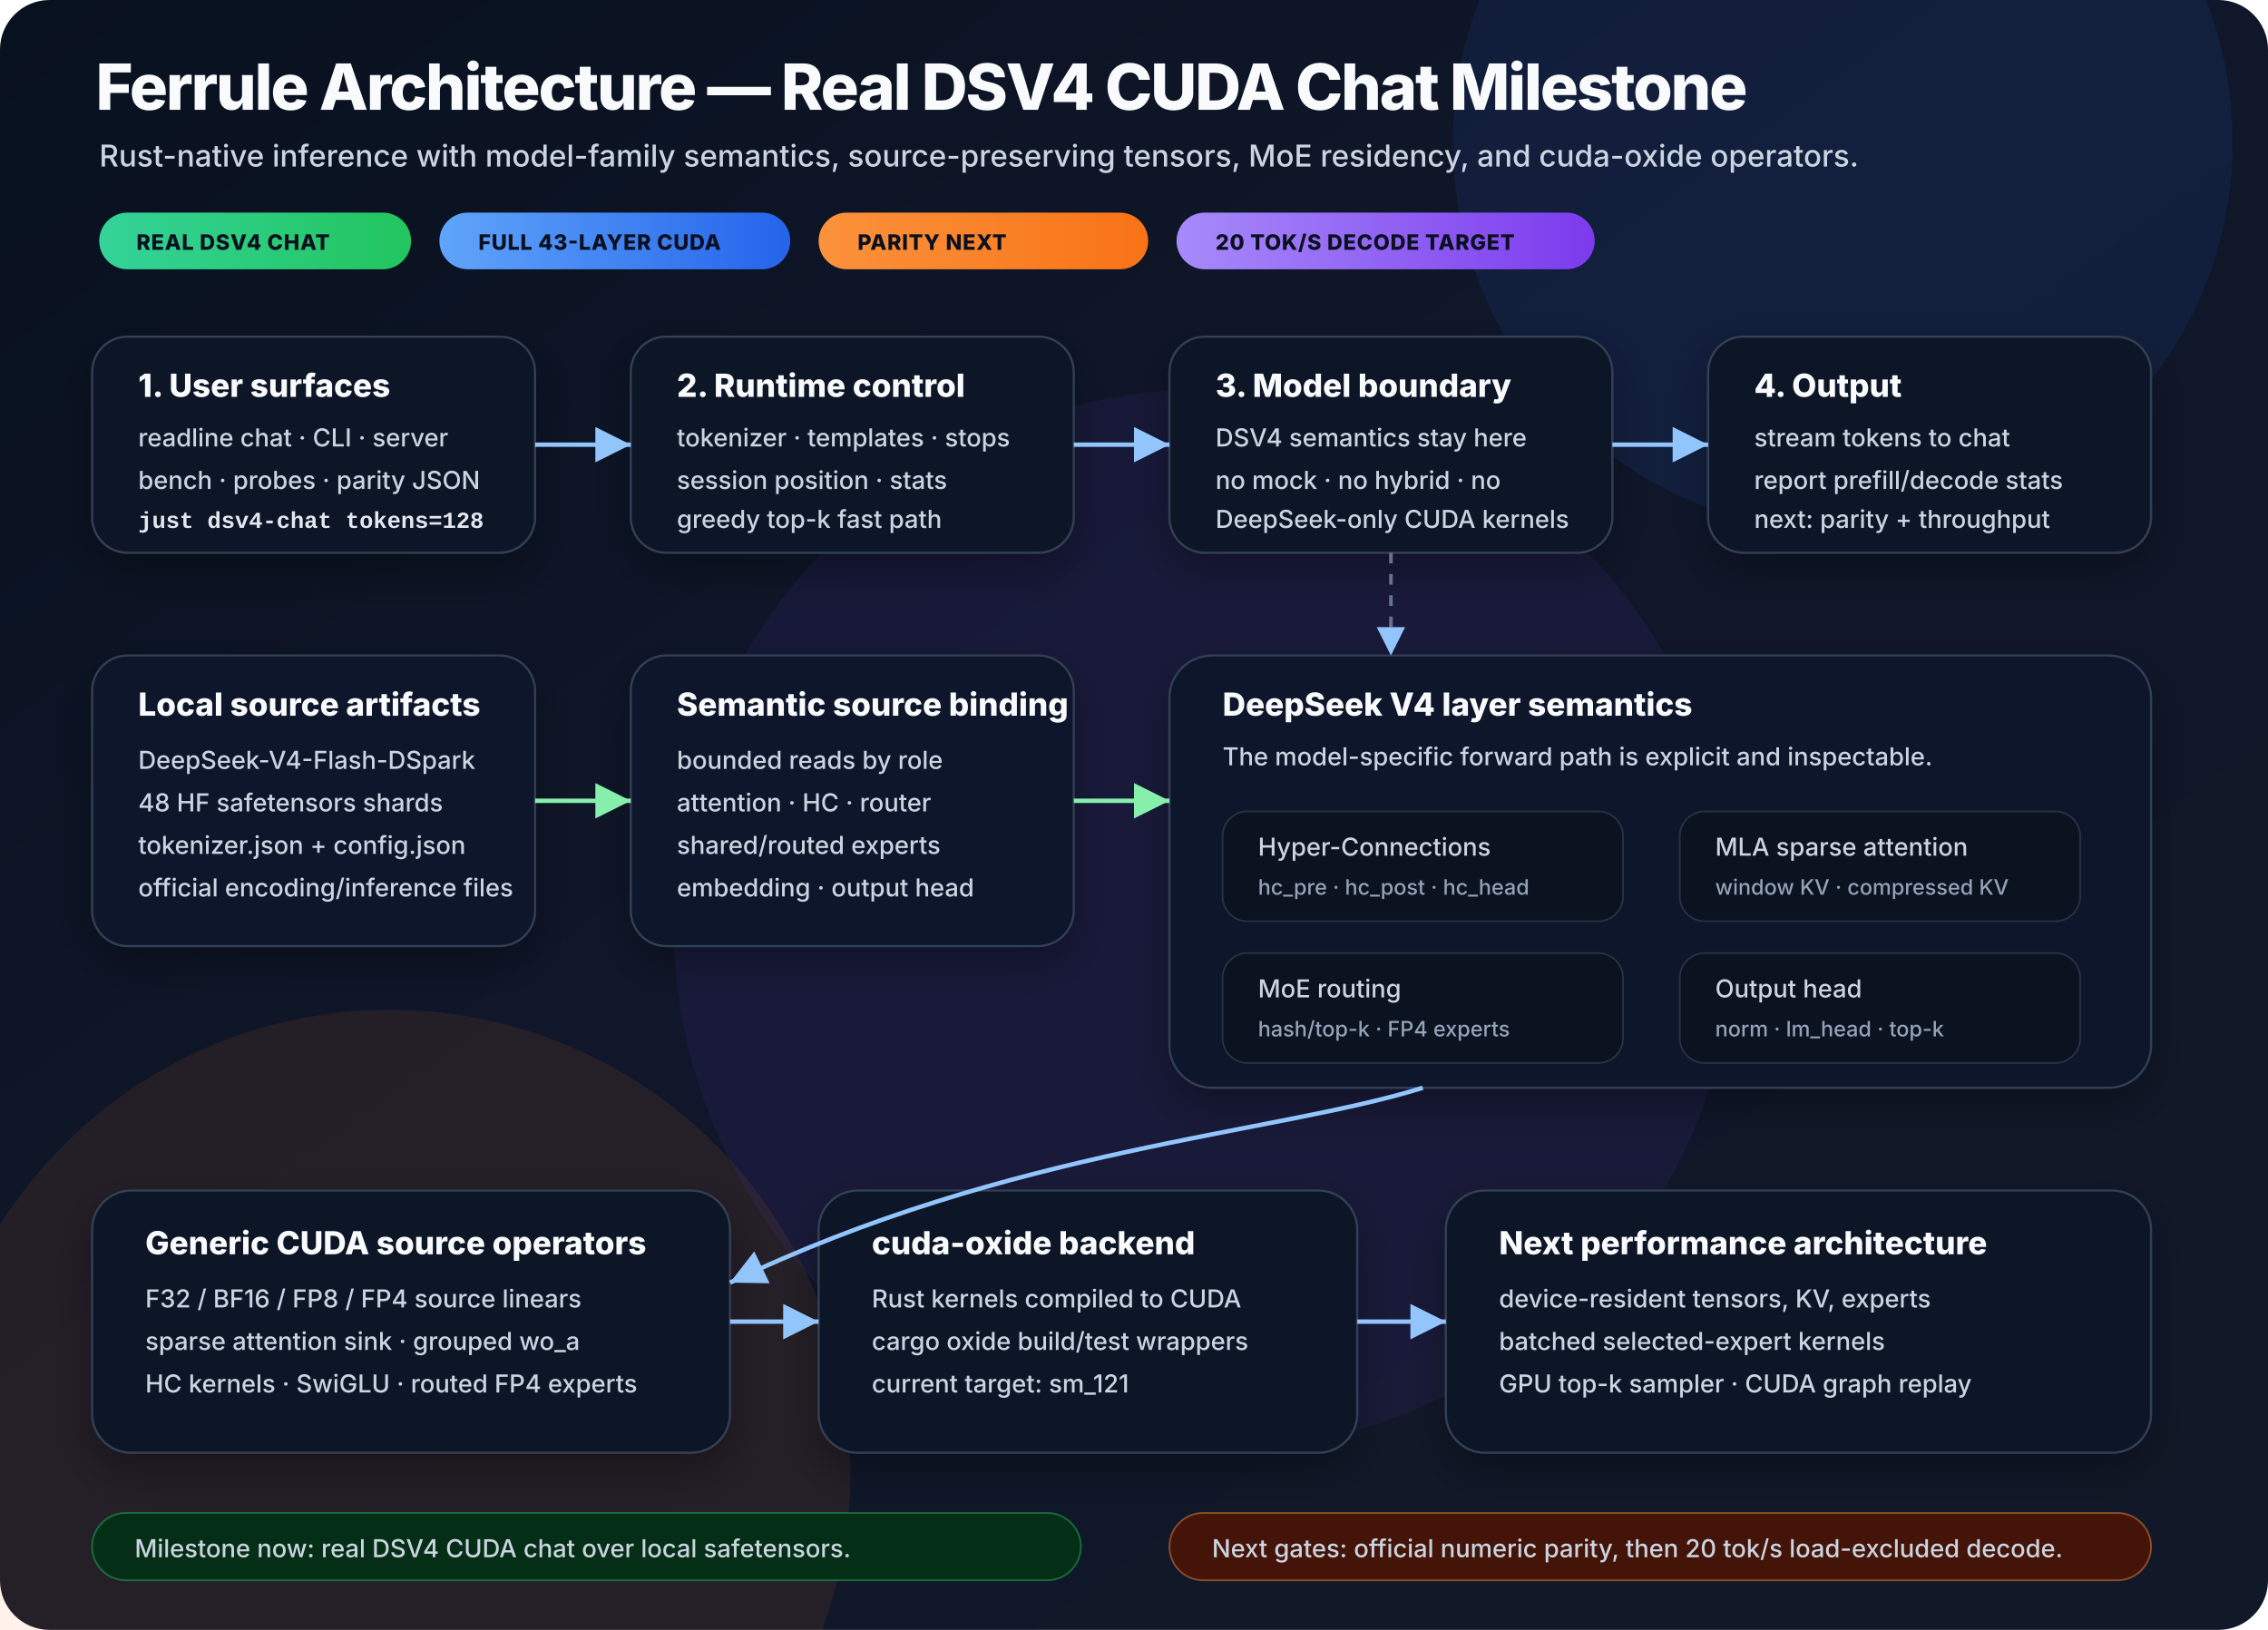
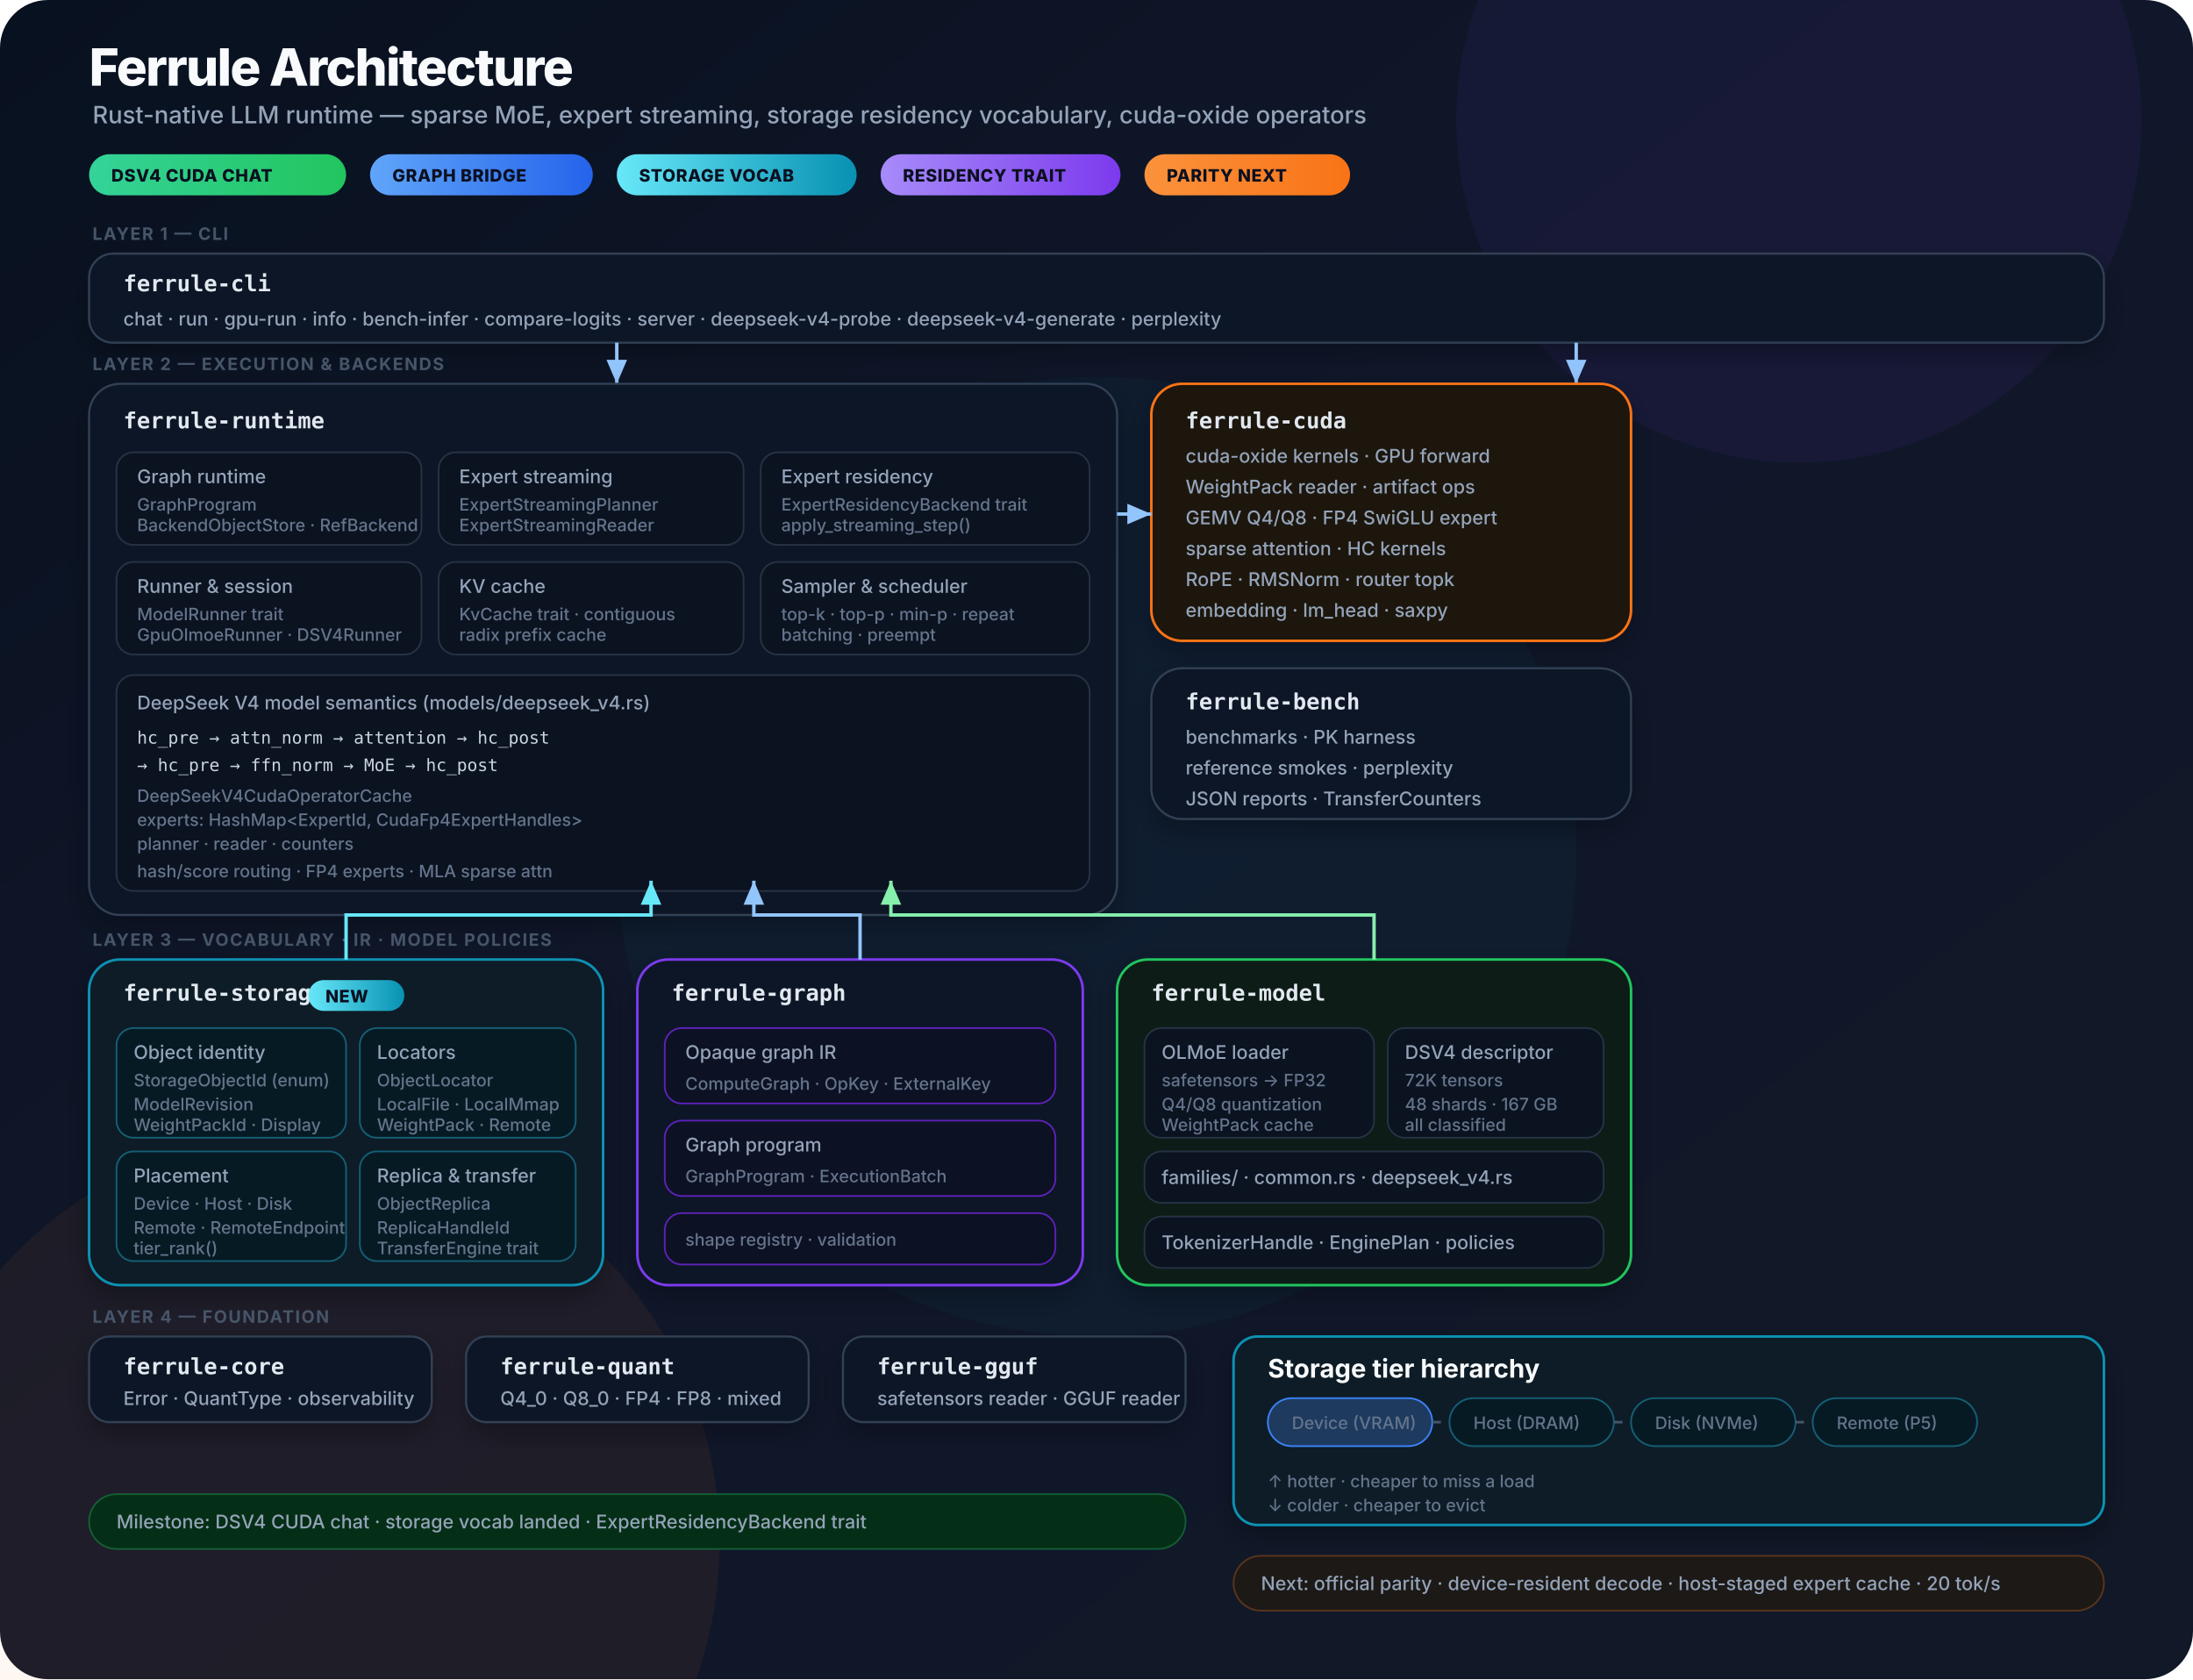
- <svg xmlns="http://www.w3.org/2000/svg" width="1280" height="920" viewBox="0 0 1280 920" role="img" aria-labelledby="title desc">
+ <svg xmlns="http://www.w3.org/2000/svg" width="1280" height="980" viewBox="0 0 1280 980" role="img" aria-labelledby="title desc">
  <defs>
    <linearGradient id="bg" x1="0" x2="1" y1="0" y2="1">
      <stop offset="0" stop-color="#08111f" />
      <stop offset="0.45" stop-color="#10172a" />
      <stop offset="1" stop-color="#111827" />
    </linearGradient>
    <linearGradient id="orange" x1="0" x2="1">
      <stop offset="0" stop-color="#fb923c" />
      <stop offset="1" stop-color="#f97316" />
    </linearGradient>
    <linearGradient id="green" x1="0" x2="1">
      <stop offset="0" stop-color="#34d399" />
      <stop offset="1" stop-color="#22c55e" />
    </linearGradient>
    <linearGradient id="blue" x1="0" x2="1">
      <stop offset="0" stop-color="#60a5fa" />
      <stop offset="1" stop-color="#2563eb" />
    </linearGradient>
    <linearGradient id="violet" x1="0" x2="1">
      <stop offset="0" stop-color="#a78bfa" />
      <stop offset="1" stop-color="#7c3aed" />
    </linearGradient>
    <linearGradient id="cyan" x1="0" x2="1">
      <stop offset="0" stop-color="#67e8f9" />
      <stop offset="1" stop-color="#0891b2" />
    </linearGradient>
    <filter id="shadow" x="-15%" y="-20%" width="130%" height="150%">
-       <feDropShadow dx="0" dy="10" stdDeviation="12" flood-color="#000000" flood-opacity="0.32" />
+       <feDropShadow dx="0" dy="6" stdDeviation="8" flood-color="#000000" flood-opacity="0.28" />
    </filter>
-     <marker id="arrow" markerWidth="12" markerHeight="12" refX="10" refY="6" orient="auto" markerUnits="strokeWidth">
-       <path d="M2,2 L10,6 L2,10 Z" fill="#93c5fd" />
+     <marker id="arrow" markerWidth="10" markerHeight="10" refX="9" refY="5" orient="auto" markerUnits="strokeWidth">
+       <path d="M2,2 L9,5 L2,8 Z" fill="#93c5fd" />
    </marker>
-     <marker id="arrowGreen" markerWidth="12" markerHeight="12" refX="10" refY="6" orient="auto" markerUnits="strokeWidth">
-       <path d="M2,2 L10,6 L2,10 Z" fill="#86efac" />
+     <marker id="arrowGreen" markerWidth="10" markerHeight="10" refX="9" refY="5" orient="auto" markerUnits="strokeWidth">
+       <path d="M2,2 L9,5 L2,8 Z" fill="#86efac" />
+     </marker>
+     <marker id="arrowCyan" markerWidth="10" markerHeight="10" refX="9" refY="5" orient="auto" markerUnits="strokeWidth">
+       <path d="M2,2 L9,5 L2,8 Z" fill="#67e8f9" />
    </marker>
    <style>
      .bg { fill: url(#bg); }
-       .title { fill: #f8fafc; font: 800 36px ui-sans-serif, system-ui, -apple-system, BlinkMacSystemFont, "Segoe UI", sans-serif; letter-spacing: -0.03em; }
-       .subtitle { fill: #cbd5e1; font: 500 17px ui-sans-serif, system-ui, -apple-system, BlinkMacSystemFont, "Segoe UI", sans-serif; }
-       .label { fill: #f8fafc; font: 800 18px ui-sans-serif, system-ui, -apple-system, BlinkMacSystemFont, "Segoe UI", sans-serif; }
-       .small { fill: #cbd5e1; font: 500 14px ui-sans-serif, system-ui, -apple-system, BlinkMacSystemFont, "Segoe UI", sans-serif; }
-       .tiny { fill: #94a3b8; font: 500 12px ui-sans-serif, system-ui, -apple-system, BlinkMacSystemFont, "Segoe UI", sans-serif; }
-       .mono { fill: #e2e8f0; font: 600 13px ui-monospace, SFMono-Regular, Menlo, Monaco, Consolas, "Liberation Mono", monospace; }
+       .title { fill: #f8fafc; font: 800 30px ui-sans-serif, system-ui, -apple-system, BlinkMacSystemFont, "Segoe UI", sans-serif; letter-spacing: -0.03em; }
+       .subtitle { fill: #94a3b8; font: 500 14px ui-sans-serif, system-ui, -apple-system, BlinkMacSystemFont, "Segoe UI", sans-serif; }
+       .label { fill: #f8fafc; font: 700 15px ui-sans-serif, system-ui, -apple-system, BlinkMacSystemFont, "Segoe UI", sans-serif; }
+       .crateName { fill: #e2e8f0; font: 700 13px ui-monospace, SFMono-Regular, Menlo, Monaco, Consolas, monospace; }
+       .small { fill: #94a3b8; font: 500 11px ui-sans-serif, system-ui, -apple-system, BlinkMacSystemFont, "Segoe UI", sans-serif; }
+       .tiny { fill: #64748b; font: 500 10px ui-sans-serif, system-ui, -apple-system, BlinkMacSystemFont, "Segoe UI", sans-serif; }
+       .mono { fill: #cbd5e1; font: 500 10px ui-monospace, SFMono-Regular, Menlo, Monaco, Consolas, monospace; }
+       .pillText { fill: #0b1020; font: 800 10px ui-sans-serif, system-ui, -apple-system, BlinkMacSystemFont, "Segoe UI", sans-serif; letter-spacing: .03em; }
      .card { fill: #111827; stroke: #334155; stroke-width: 1.2; filter: url(#shadow); }
-       .card2 { fill: #0f172a; stroke: #334155; stroke-width: 1.2; filter: url(#shadow); }
+       .cardStorage { fill: #0c1a26; stroke: #0891b2; stroke-width: 1.5; filter: url(#shadow); }
+       .cardGraph { fill: #0f1326; stroke: #7c3aed; stroke-width: 1.5; filter: url(#shadow); }
+       .cardModel { fill: #0d1a14; stroke: #22c55e; stroke-width: 1.5; filter: url(#shadow); }
+       .cardCuda { fill: #1a1208; stroke: #f97316; stroke-width: 1.5; filter: url(#shadow); }
      .soft { fill: #0b1220; stroke: #263244; stroke-width: 1; }
-       .pillText { fill: #0b1020; font: 800 12px ui-sans-serif, system-ui, -apple-system, BlinkMacSystemFont, "Segoe UI", sans-serif; letter-spacing: .03em; }
-       .arrow { stroke: #93c5fd; stroke-width: 2.5; fill: none; marker-end: url(#arrow); }
-       .arrowGreen { stroke: #86efac; stroke-width: 2.5; fill: none; marker-end: url(#arrowGreen); }
-       .arrowDim { stroke: #64748b; stroke-width: 2; fill: none; stroke-dasharray: 6 6; marker-end: url(#arrow); }
+       .softStorage { fill: #061a24; stroke: #155e75; stroke-width: 1; }
+       .softGraph { fill: #0d1124; stroke: #5b21b6; stroke-width: 1; }
+       .arrow { stroke: #93c5fd; stroke-width: 2; fill: none; marker-end: url(#arrow); }
+       .arrowGreen { stroke: #86efac; stroke-width: 2; fill: none; marker-end: url(#arrowGreen); }
+       .arrowCyan { stroke: #67e8f9; stroke-width: 2; fill: none; marker-end: url(#arrowCyan); }
+       .arrowDim { stroke: #475569; stroke-width: 1.5; fill: none; stroke-dasharray: 5 5; }
+       .layerLabel { fill: #475569; font: 700 10px ui-sans-serif, system-ui, -apple-system, BlinkMacSystemFont, "Segoe UI", sans-serif; letter-spacing: .08em; text-transform: uppercase; }
    </style>
  </defs>
-   <rect class="bg" x="0" y="0" width="1280" height="920" rx="28" />
-   <circle cx="1040" cy="80" r="220" fill="#2563eb" opacity="0.10" />
-   <circle cx="220" cy="830" r="260" fill="#f97316" opacity="0.09" />
-   <circle cx="680" cy="520" r="300" fill="#7c3aed" opacity="0.08" />
-   <text x="54" y="62" class="title">Ferrule Architecture — Real DSV4 CUDA Chat Milestone</text>
-   <text x="56" y="94" class="subtitle">Rust-native inference with model-family semantics, source-preserving tensors, MoE residency, and cuda-oxide operators.</text>
-   <rect x="56" y="120" width="176" height="32" rx="16" fill="url(#green)" />
-   <text x="77" y="141" class="pillText">REAL DSV4 CHAT</text>
-   <rect x="248" y="120" width="198" height="32" rx="16" fill="url(#blue)" />
-   <text x="270" y="141" class="pillText">FULL 43-LAYER CUDA</text>
-   <rect x="462" y="120" width="186" height="32" rx="16" fill="url(#orange)" />
-   <text x="484" y="141" class="pillText">PARITY NEXT</text>
-   <rect x="664" y="120" width="236" height="32" rx="16" fill="url(#violet)" />
-   <text x="686" y="141" class="pillText">20 TOK/S DECODE TARGET</text>
-   <rect class="card" x="52" y="190" width="250" height="122" rx="20" />
-   <text x="78" y="224" class="label">1. User surfaces</text>
-   <text x="78" y="252" class="small">readline chat · CLI · server</text>
-   <text x="78" y="276" class="small">bench · probes · parity JSON</text>
-   <text x="78" y="298" class="mono">just dsv4-chat tokens=128</text>
-   <rect class="card" x="356" y="190" width="250" height="122" rx="20" />
-   <text x="382" y="224" class="label">2. Runtime control</text>
-   <text x="382" y="252" class="small">tokenizer · templates · stops</text>
-   <text x="382" y="276" class="small">session position · stats</text>
-   <text x="382" y="298" class="small">greedy top-k fast path</text>
-   <rect class="card" x="660" y="190" width="250" height="122" rx="20" />
-   <text x="686" y="224" class="label">3. Model boundary</text>
-   <text x="686" y="252" class="small">DSV4 semantics stay here</text>
-   <text x="686" y="276" class="small">no mock · no hybrid · no</text>
-   <text x="686" y="298" class="small">DeepSeek-only CUDA kernels</text>
-   <rect class="card" x="964" y="190" width="250" height="122" rx="20" />
-   <text x="990" y="224" class="label">4. Output</text>
-   <text x="990" y="252" class="small">stream tokens to chat</text>
-   <text x="990" y="276" class="small">report prefill/decode stats</text>
-   <text x="990" y="298" class="small">next: parity + throughput</text>
-   <path class="arrow" d="M302 251 C324 251 334 251 356 251" />
-   <path class="arrow" d="M606 251 C628 251 638 251 660 251" />
-   <path class="arrow" d="M910 251 C932 251 942 251 964 251" />
-   <rect class="card2" x="52" y="370" width="250" height="164" rx="20" />
-   <text x="78" y="404" class="label">Local source artifacts</text>
-   <text x="78" y="434" class="small">DeepSeek-V4-Flash-DSpark</text>
-   <text x="78" y="458" class="small">48 HF safetensors shards</text>
-   <text x="78" y="482" class="small">tokenizer.json + config.json</text>
-   <text x="78" y="506" class="small">official encoding/inference files</text>
-   <rect class="card2" x="356" y="370" width="250" height="164" rx="20" />
-   <text x="382" y="404" class="label">Semantic source binding</text>
-   <text x="382" y="434" class="small">bounded reads by role</text>
-   <text x="382" y="458" class="small">attention · HC · router</text>
-   <text x="382" y="482" class="small">shared/routed experts</text>
-   <text x="382" y="506" class="small">embedding · output head</text>
-   <rect class="card2" x="660" y="370" width="554" height="244" rx="24" />
-   <text x="690" y="404" class="label">DeepSeek V4 layer semantics</text>
-   <text x="690" y="432" class="small">The model-specific forward path is explicit and inspectable.</text>
-   <rect class="soft" x="690" y="458" width="226" height="62" rx="14" />
-   <text x="710" y="483" class="small">Hyper-Connections</text>
-   <text x="710" y="505" class="tiny">hc_pre · hc_post · hc_head</text>
-   <rect class="soft" x="948" y="458" width="226" height="62" rx="14" />
-   <text x="968" y="483" class="small">MLA sparse attention</text>
-   <text x="968" y="505" class="tiny">window KV · compressed KV</text>
-   <rect class="soft" x="690" y="538" width="226" height="62" rx="14" />
-   <text x="710" y="563" class="small">MoE routing</text>
-   <text x="710" y="585" class="tiny">hash/top-k · FP4 experts</text>
-   <rect class="soft" x="948" y="538" width="226" height="62" rx="14" />
-   <text x="968" y="563" class="small">Output head</text>
-   <text x="968" y="585" class="tiny">norm · lm_head · top-k</text>
-   <path class="arrowGreen" d="M302 452 C324 452 334 452 356 452" />
-   <path class="arrowGreen" d="M606 452 C628 452 638 452 660 452" />
-   <path class="arrowDim" d="M785 312 C785 332 785 348 785 370" />
-   <rect class="card" x="52" y="672" width="360" height="148" rx="22" />
-   <text x="82" y="708" class="label">Generic CUDA source operators</text>
-   <text x="82" y="738" class="small">F32 / BF16 / FP8 / FP4 source linears</text>
-   <text x="82" y="762" class="small">sparse attention sink · grouped wo_a</text>
-   <text x="82" y="786" class="small">HC kernels · SwiGLU · routed FP4 experts</text>
-   <rect class="card" x="462" y="672" width="304" height="148" rx="22" />
-   <text x="492" y="708" class="label">cuda-oxide backend</text>
-   <text x="492" y="738" class="small">Rust kernels compiled to CUDA</text>
-   <text x="492" y="762" class="small">cargo oxide build/test wrappers</text>
-   <text x="492" y="786" class="small">current target: sm_121</text>
-   <rect class="card" x="816" y="672" width="398" height="148" rx="22" />
-   <text x="846" y="708" class="label">Next performance architecture</text>
-   <text x="846" y="738" class="small">device-resident tensors, KV, experts</text>
-   <text x="846" y="762" class="small">batched selected-expert kernels</text>
-   <text x="846" y="786" class="small">GPU top-k sampler · CUDA graph replay</text>
-   <path class="arrow" d="M803 614 C720 640 570 648 412 724" />
-   <path class="arrow" d="M412 746 C432 746 442 746 462 746" />
-   <path class="arrow" d="M766 746 C786 746 796 746 816 746" />
-   <rect x="52" y="854" width="558" height="38" rx="19" fill="#052e16" stroke="#22c55e" stroke-opacity="0.45" />
-   <text x="76" y="879" class="small">Milestone now: real DSV4 CUDA chat over local safetensors.</text>
-   <rect x="660" y="854" width="554" height="38" rx="19" fill="#431407" stroke="#fb923c" stroke-opacity="0.45" />
-   <text x="684" y="879" class="small">Next gates: official numeric parity, then 20 tok/s load-excluded decode.</text>
+   <rect class="bg" x="0" y="0" width="1280" height="980" rx="28" />
+   <circle cx="1050" cy="70" r="200" fill="#7c3aed" opacity="0.07" />
+   <circle cx="180" cy="900" r="240" fill="#f97316" opacity="0.06" />
+   <circle cx="640" cy="500" r="280" fill="#0891b2" opacity="0.05" />
+   <text x="52" y="50" class="title">Ferrule Architecture</text>
+   <text x="54" y="72" class="subtitle">Rust-native LLM runtime — sparse MoE, expert streaming, storage residency vocabulary, cuda-oxide operators</text>
+   <rect x="52" y="90" width="150" height="24" rx="12" fill="url(#green)" />
+   <text x="65" y="106" class="pillText">DSV4 CUDA CHAT</text>
+   <rect x="216" y="90" width="130" height="24" rx="12" fill="url(#blue)" />
+   <text x="229" y="106" class="pillText">GRAPH BRIDGE</text>
+   <rect x="360" y="90" width="140" height="24" rx="12" fill="url(#cyan)" />
+   <text x="373" y="106" class="pillText">STORAGE VOCAB</text>
+   <rect x="514" y="90" width="140" height="24" rx="12" fill="url(#violet)" />
+   <text x="527" y="106" class="pillText">RESIDENCY TRAIT</text>
+   <rect x="668" y="90" width="120" height="24" rx="12" fill="url(#orange)" />
+   <text x="681" y="106" class="pillText">PARITY NEXT</text>
+   <text x="54" y="140" class="layerLabel">LAYER 1 — CLI</text>
+   <rect class="card" x="52" y="148" width="1176" height="52" rx="14" />
+   <text x="72" y="170" class="crateName">ferrule-cli</text>
+   <text x="72" y="190" class="small">chat · run · gpu-run · info · bench-infer · compare-logits · server · deepseek-v4-probe · deepseek-v4-generate · perplexity</text>
+   <path class="arrow" d="M360 200 L360 224" />
+   <path class="arrow" d="M920 200 L920 224" />
+   <text x="54" y="216" class="layerLabel">LAYER 2 — EXECUTION &amp; BACKENDS</text>
+   <rect class="card" x="52" y="224" width="600" height="310" rx="18" />
+   <text x="72" y="250" class="crateName">ferrule-runtime</text>
+   <rect class="soft" x="68" y="264" width="178" height="54" rx="10" />
+   <text x="80" y="282" class="small">Graph runtime</text>
+   <text x="80" y="298" class="tiny">GraphProgram</text>
+   <text x="80" y="310" class="tiny">BackendObjectStore · RefBackend</text>
+   <rect class="soft" x="256" y="264" width="178" height="54" rx="10" />
+   <text x="268" y="282" class="small">Expert streaming</text>
+   <text x="268" y="298" class="tiny">ExpertStreamingPlanner</text>
+   <text x="268" y="310" class="tiny">ExpertStreamingReader</text>
+   <rect class="soft" x="444" y="264" width="192" height="54" rx="10" />
+   <text x="456" y="282" class="small">Expert residency</text>
+   <text x="456" y="298" class="tiny">ExpertResidencyBackend trait</text>
+   <text x="456" y="310" class="tiny">apply_streaming_step()</text>
+   <rect class="soft" x="68" y="328" width="178" height="54" rx="10" />
+   <text x="80" y="346" class="small">Runner &amp; session</text>
+   <text x="80" y="362" class="tiny">ModelRunner trait</text>
+   <text x="80" y="374" class="tiny">GpuOlmoeRunner · DSV4Runner</text>
+   <rect class="soft" x="256" y="328" width="178" height="54" rx="10" />
+   <text x="268" y="346" class="small">KV cache</text>
+   <text x="268" y="362" class="tiny">KvCache trait · contiguous</text>
+   <text x="268" y="374" class="tiny">radix prefix cache</text>
+   <rect class="soft" x="444" y="328" width="192" height="54" rx="10" />
+   <text x="456" y="346" class="small">Sampler &amp; scheduler</text>
+   <text x="456" y="362" class="tiny">top-k · top-p · min-p · repeat</text>
+   <text x="456" y="374" class="tiny">batching · preempt</text>
+   <rect class="soft" x="68" y="394" width="568" height="126" rx="10" />
+   <text x="80" y="414" class="small">DeepSeek V4 model semantics (models/deepseek_v4.rs)</text>
+   <text x="80" y="434" class="mono">hc_pre → attn_norm → attention → hc_post</text>
+   <text x="80" y="450" class="mono">→ hc_pre → ffn_norm → MoE → hc_post</text>
+   <text x="80" y="468" class="tiny">DeepSeekV4CudaOperatorCache</text>
+   <text x="80" y="482" class="tiny">experts: HashMap&lt;ExpertId, CudaFp4ExpertHandles&gt;</text>
+   <text x="80" y="496" class="tiny">planner · reader · counters</text>
+   <text x="80" y="512" class="tiny">hash/score routing · FP4 experts · MLA sparse attn</text>
+   <rect class="cardCuda" x="672" y="224" width="280" height="150" rx="18" />
+   <text x="692" y="250" class="crateName">ferrule-cuda</text>
+   <text x="692" y="270" class="small">cuda-oxide kernels · GPU forward</text>
+   <text x="692" y="288" class="small">WeightPack reader · artifact ops</text>
+   <text x="692" y="306" class="small">GEMV Q4/Q8 · FP4 SwiGLU expert</text>
+   <text x="692" y="324" class="small">sparse attention · HC kernels</text>
+   <text x="692" y="342" class="small">RoPE · RMSNorm · router topk</text>
+   <text x="692" y="360" class="small">embedding · lm_head · saxpy</text>
+   <rect class="card" x="672" y="390" width="280" height="88" rx="18" />
+   <text x="692" y="414" class="crateName">ferrule-bench</text>
+   <text x="692" y="434" class="small">benchmarks · PK harness</text>
+   <text x="692" y="452" class="small">reference smokes · perplexity</text>
+   <text x="692" y="470" class="small">JSON reports · TransferCounters</text>
+   <path class="arrow" d="M652 300 L672 300" />
+   <text x="54" y="552" class="layerLabel">LAYER 3 — VOCABULARY · IR · MODEL POLICIES</text>
+   <rect class="cardStorage" x="52" y="560" width="300" height="190" rx="18" />
+   <text x="72" y="584" class="crateName">ferrule-storage</text>
+   <rect x="180" y="572" width="56" height="18" rx="9" fill="url(#cyan)" />
+   <text x="190" y="585" class="pillText">NEW</text>
+   <rect class="softStorage" x="68" y="600" width="134" height="64" rx="10" />
+   <text x="78" y="618" class="small">Object identity</text>
+   <text x="78" y="634" class="tiny">StorageObjectId (enum)</text>
+   <text x="78" y="648" class="tiny">ModelRevision</text>
+   <text x="78" y="660" class="tiny">WeightPackId · Display</text>
+   <rect class="softStorage" x="210" y="600" width="126" height="64" rx="10" />
+   <text x="220" y="618" class="small">Locators</text>
+   <text x="220" y="634" class="tiny">ObjectLocator</text>
+   <text x="220" y="648" class="tiny">LocalFile · LocalMmap</text>
+   <text x="220" y="660" class="tiny">WeightPack · Remote</text>
+   <rect class="softStorage" x="68" y="672" width="134" height="64" rx="10" />
+   <text x="78" y="690" class="small">Placement</text>
+   <text x="78" y="706" class="tiny">Device · Host · Disk</text>
+   <text x="78" y="720" class="tiny">Remote · RemoteEndpoint</text>
+   <text x="78" y="732" class="tiny">tier_rank()</text>
+   <rect class="softStorage" x="210" y="672" width="126" height="64" rx="10" />
+   <text x="220" y="690" class="small">Replica &amp; transfer</text>
+   <text x="220" y="706" class="tiny">ObjectReplica</text>
+   <text x="220" y="720" class="tiny">ReplicaHandleId</text>
+   <text x="220" y="732" class="tiny">TransferEngine trait</text>
+   <rect class="cardGraph" x="372" y="560" width="260" height="190" rx="18" />
+   <text x="392" y="584" class="crateName">ferrule-graph</text>
+   <rect class="softGraph" x="388" y="600" width="228" height="44" rx="10" />
+   <text x="400" y="618" class="small">Opaque graph IR</text>
+   <text x="400" y="636" class="tiny">ComputeGraph · OpKey · ExternalKey</text>
+   <rect class="softGraph" x="388" y="654" width="228" height="44" rx="10" />
+   <text x="400" y="672" class="small">Graph program</text>
+   <text x="400" y="690" class="tiny">GraphProgram · ExecutionBatch</text>
+   <rect class="softGraph" x="388" y="708" width="228" height="30" rx="10" />
+   <text x="400" y="727" class="tiny">shape registry · validation</text>
+   <rect class="cardModel" x="652" y="560" width="300" height="190" rx="18" />
+   <text x="672" y="584" class="crateName">ferrule-model</text>
+   <rect class="soft" x="668" y="600" width="134" height="64" rx="10" />
+   <text x="678" y="618" class="small">OLMoE loader</text>
+   <text x="678" y="634" class="tiny">safetensors → FP32</text>
+   <text x="678" y="648" class="tiny">Q4/Q8 quantization</text>
+   <text x="678" y="660" class="tiny">WeightPack cache</text>
+   <rect class="soft" x="810" y="600" width="126" height="64" rx="10" />
+   <text x="820" y="618" class="small">DSV4 descriptor</text>
+   <text x="820" y="634" class="tiny">72K tensors</text>
+   <text x="820" y="648" class="tiny">48 shards · 167 GB</text>
+   <text x="820" y="660" class="tiny">all classified</text>
+   <rect class="soft" x="668" y="672" width="268" height="30" rx="10" />
+   <text x="678" y="691" class="small">families/ · common.rs · deepseek_v4.rs</text>
+   <rect class="soft" x="668" y="710" width="268" height="30" rx="10" />
+   <text x="678" y="729" class="small">TokenizerHandle · EnginePlan · policies</text>
+   <path class="arrowCyan" d="M202 560 L202 534 L380 534 L380 514" />
+   <path class="arrow" d="M502 560 L502 534 L440 534 L440 514" />
+   <path class="arrowGreen" d="M802 560 L802 534 L520 534 L520 514" />
+   <text x="54" y="772" class="layerLabel">LAYER 4 — FOUNDATION</text>
+   <rect class="card" x="52" y="780" width="200" height="50" rx="12" />
+   <text x="72" y="802" class="crateName">ferrule-core</text>
+   <text x="72" y="820" class="small">Error · QuantType · observability</text>
+   <rect class="card" x="272" y="780" width="200" height="50" rx="12" />
+   <text x="292" y="802" class="crateName">ferrule-quant</text>
+   <text x="292" y="820" class="small">Q4_0 · Q8_0 · FP4 · FP8 · mixed</text>
+   <rect class="card" x="492" y="780" width="200" height="50" rx="12" />
+   <text x="512" y="802" class="crateName">ferrule-gguf</text>
+   <text x="512" y="820" class="small">safetensors reader · GGUF reader</text>
+   <rect class="cardStorage" x="720" y="780" width="508" height="110" rx="14" />
+   <text x="740" y="804" class="label">Storage tier hierarchy</text>
+   <rect x="740" y="816" width="96" height="28" rx="14" fill="#1e3a5f" stroke="#3b82f6" stroke-width="1" />
+   <text x="754" y="834" class="tiny" fill="#93c5fd">Device (VRAM)</text>
+   <rect x="846" y="816" width="96" height="28" rx="14" class="softStorage" />
+   <text x="860" y="834" class="tiny">Host (DRAM)</text>
+   <rect x="952" y="816" width="96" height="28" rx="14" class="softStorage" />
+   <text x="966" y="834" class="tiny">Disk (NVMe)</text>
+   <rect x="1058" y="816" width="96" height="28" rx="14" class="softStorage" />
+   <text x="1072" y="834" class="tiny">Remote (P5)</text>
+   <path class="arrowDim" d="M836 830 L846 830" />
+   <path class="arrowDim" d="M942 830 L952 830" />
+   <path class="arrowDim" d="M1048 830 L1058 830" />
+   <text x="740" y="868" class="tiny">↑ hotter · cheaper to miss a load</text>
+   <text x="740" y="882" class="tiny">↓ colder · cheaper to evict</text>
+   <rect x="52" y="872" width="640" height="32" rx="16" fill="#052e16" stroke="#22c55e" stroke-opacity="0.35" />
+   <text x="68" y="892" class="small">Milestone: DSV4 CUDA chat · storage vocab landed · ExpertResidencyBackend trait</text>
+   <rect x="720" y="908" width="508" height="32" rx="16" fill="#1c1917" stroke="#f97316" stroke-opacity="0.30" />
+   <text x="736" y="928" class="small">Next: official parity · device-resident decode · host-staged expert cache · 20 tok/s</text>
</svg>
